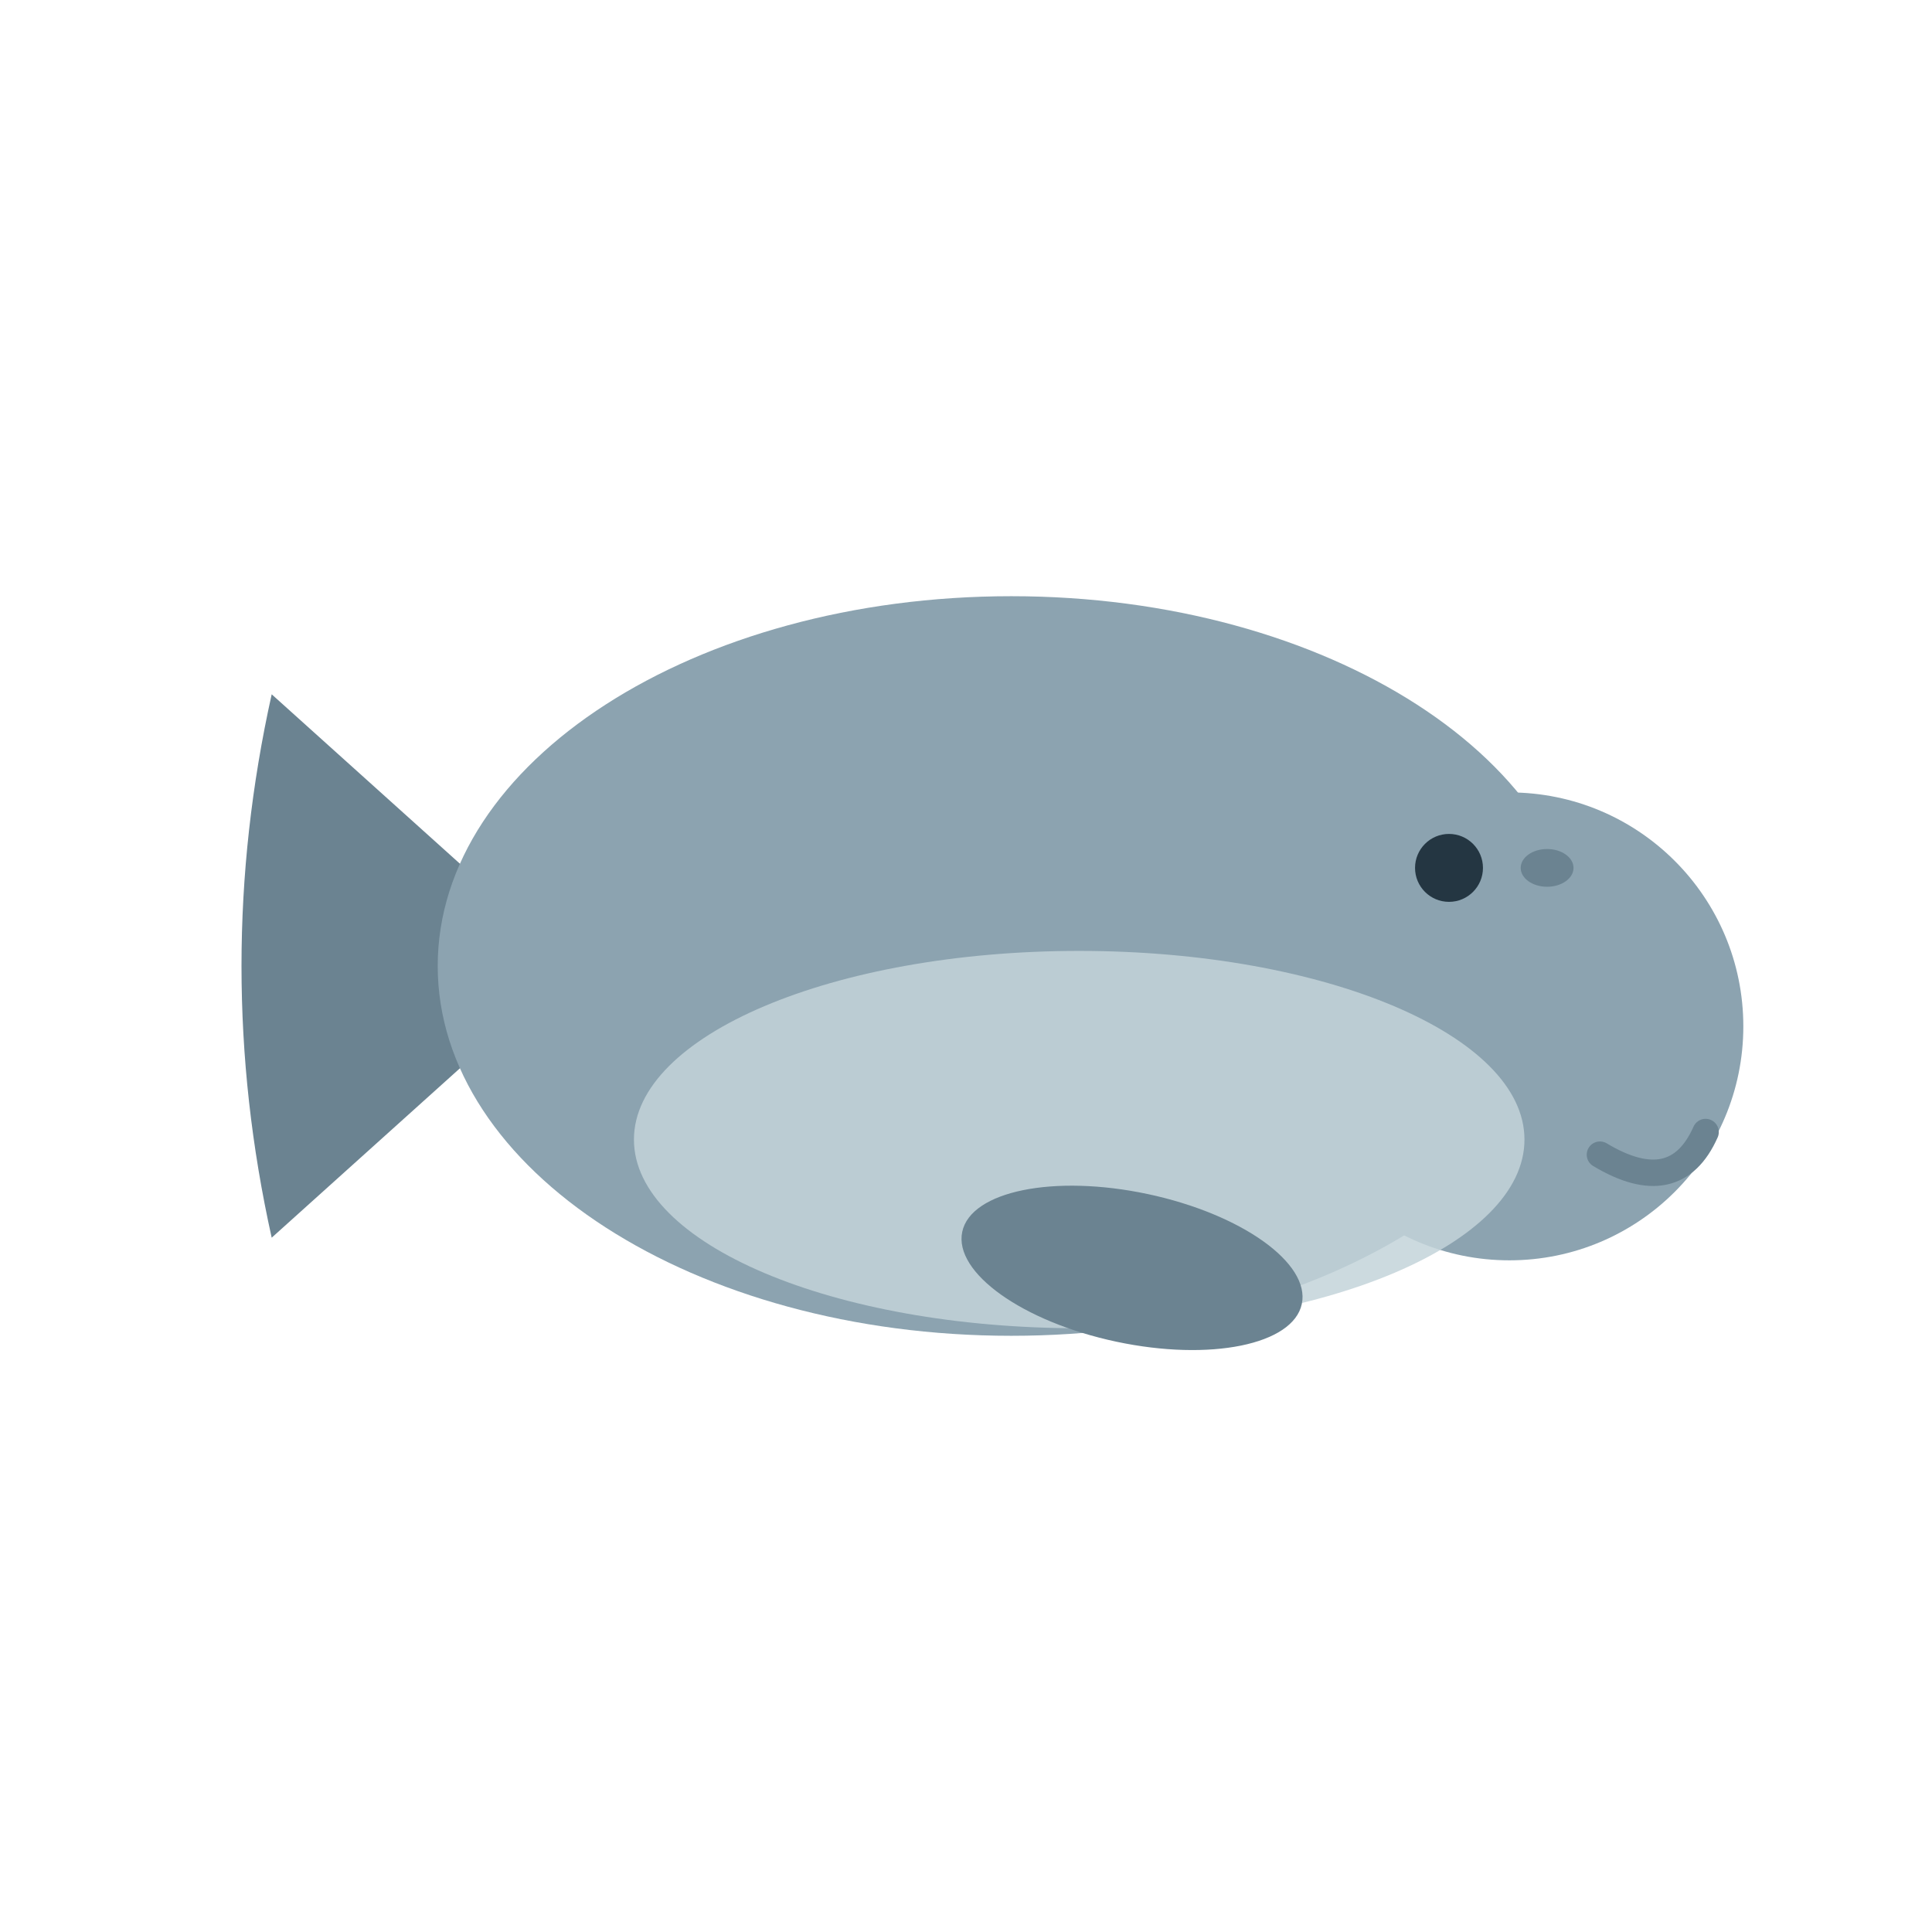
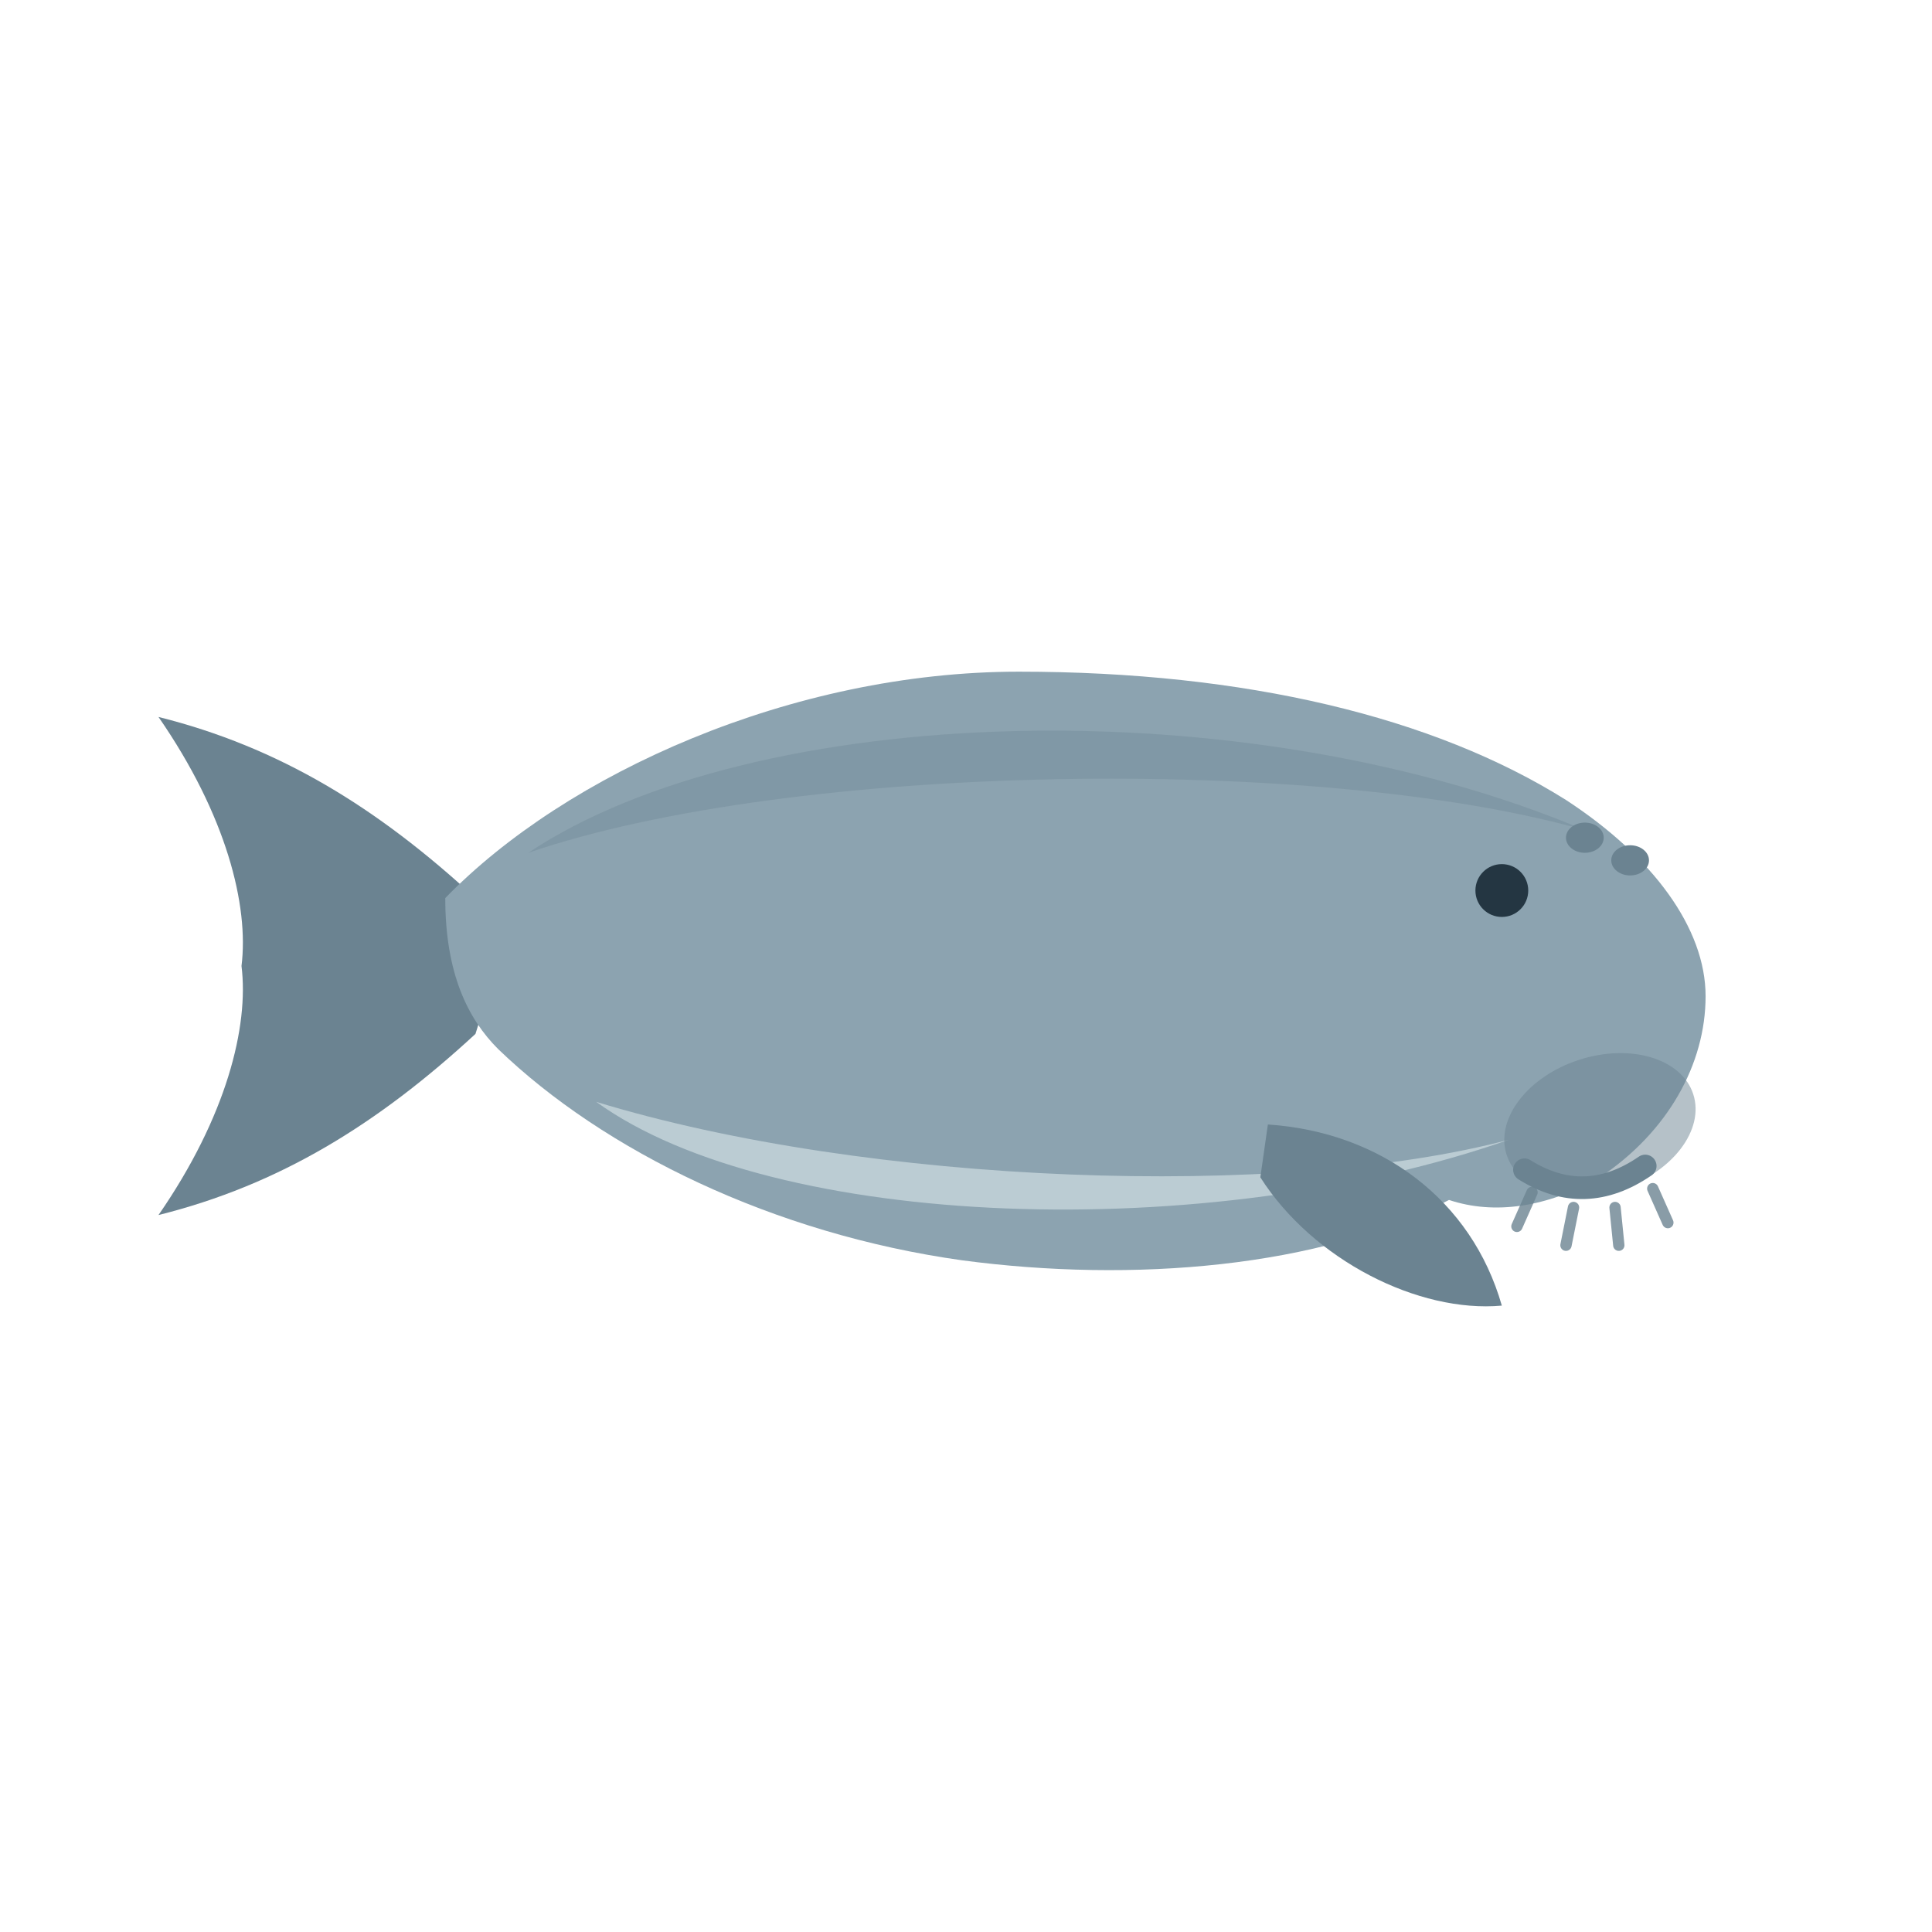
<svg xmlns="http://www.w3.org/2000/svg" viewBox="0 0 512 512" width="512" height="512">
+   <style>
+     /* 尾鳍和前肢缓慢摆动,像视频里那样慢悠悠地游。减弱动态效果时静止 */
+     @media (prefers-reduced-motion: no-preference) {
+       .fluke {
+         transform-origin: 122px 256px;
+         animation: flap 3.6s ease-in-out infinite alternate;
+       }
+       .flipper {
+         transform-origin: 340px 300px;
+         animation: paddle 3.6s ease-in-out infinite alternate;
+       }
+     }
+     @keyframes flap {
+       from { transform: rotate(-7deg); }
+       to { transform: rotate(7deg); }
+     }
+     @keyframes paddle {
+       from { transform: rotate(4deg); }
+       to { transform: rotate(-5deg); }
+     }
+   </style>
  <g id="dugong-idle">
-     <path d="M152 256 L72 184 Q56 256 72 328 Z" fill="#6B8391" />
-     <ellipse cx="268" cy="256" rx="152" ry="98" fill="#8CA3B0" />
-     <circle cx="400" cy="272" r="62" fill="#8CA3B0" />
-     <ellipse cx="286" cy="302" rx="118" ry="50" fill="#C3D3D9" opacity="0.85" />
-     <ellipse cx="300" cy="336" rx="46" ry="20" fill="#6B8391" transform="rotate(12 300 336)" />
-     <circle cx="384" cy="230" r="9" fill="#243642" />
-     <ellipse cx="410" cy="230" rx="7" ry="5" fill="#6B8391" />
-     <path d="M424 306 Q444 318 452 300" stroke="#6B8391" stroke-width="7" fill="none" stroke-linecap="round" />
+     <path class="fluke" d="M126 238 C 100 214 74 198 42 190 C 60 216 66 240 64 256 C 66 272 60 296 42 322 C 74 314 100 298 126 274 C 130 262 130 250 126 238 Z" fill="#6B8391" />
+     <path d="M118 238 C 150 205 210 178 270 178 C 330 178 380 190 415 212 C 438 227 452 246 452 264 C 452 282 442 300 424 312 C 410 320 396 322 384 318 C 350 336 300 340 255 334 C 205 327 160 305 132 278 C 124 270 118 258 118 238 Z" fill="#8CA3B0" />
+     <path d="M140 226 C 200 186 330 182 420 220 C 350 200 210 202 140 226 Z" fill="#6B8391" opacity="0.35" />
+     <path d="M158 292 C 205 326 320 330 400 302 C 340 318 230 314 158 292 Z" fill="#C3D3D9" opacity="0.85" />
+     <path class="flipper" d="M336 298 C 366 300 390 318 398 346 C 376 348 348 334 334 312 Z" fill="#6B8391" />
+     <ellipse cx="424" cy="298" rx="26" ry="18" fill="#6B8391" opacity="0.5" transform="rotate(-18 424 298)" />
+     <g stroke="#6B8391" stroke-width="3" stroke-linecap="round" opacity="0.8" fill="none">
+       <path d="M406 316 l-4 9" />
+       <path d="M417 320 l-2 10" />
+       <path d="M428 320 l1 10" />
+       <path d="M438 315 l4 9" />
+     </g>
+     <path d="M404 310 Q 420 320 436 309" stroke="#6B8391" stroke-width="6" fill="none" stroke-linecap="round" />
+     <circle cx="398" cy="236" r="7" fill="#243642" />
+     <ellipse cx="420" cy="222" rx="5" ry="4" fill="#6B8391" />
+     <ellipse cx="432" cy="228" rx="5" ry="4" fill="#6B8391" />
  </g>
</svg>
